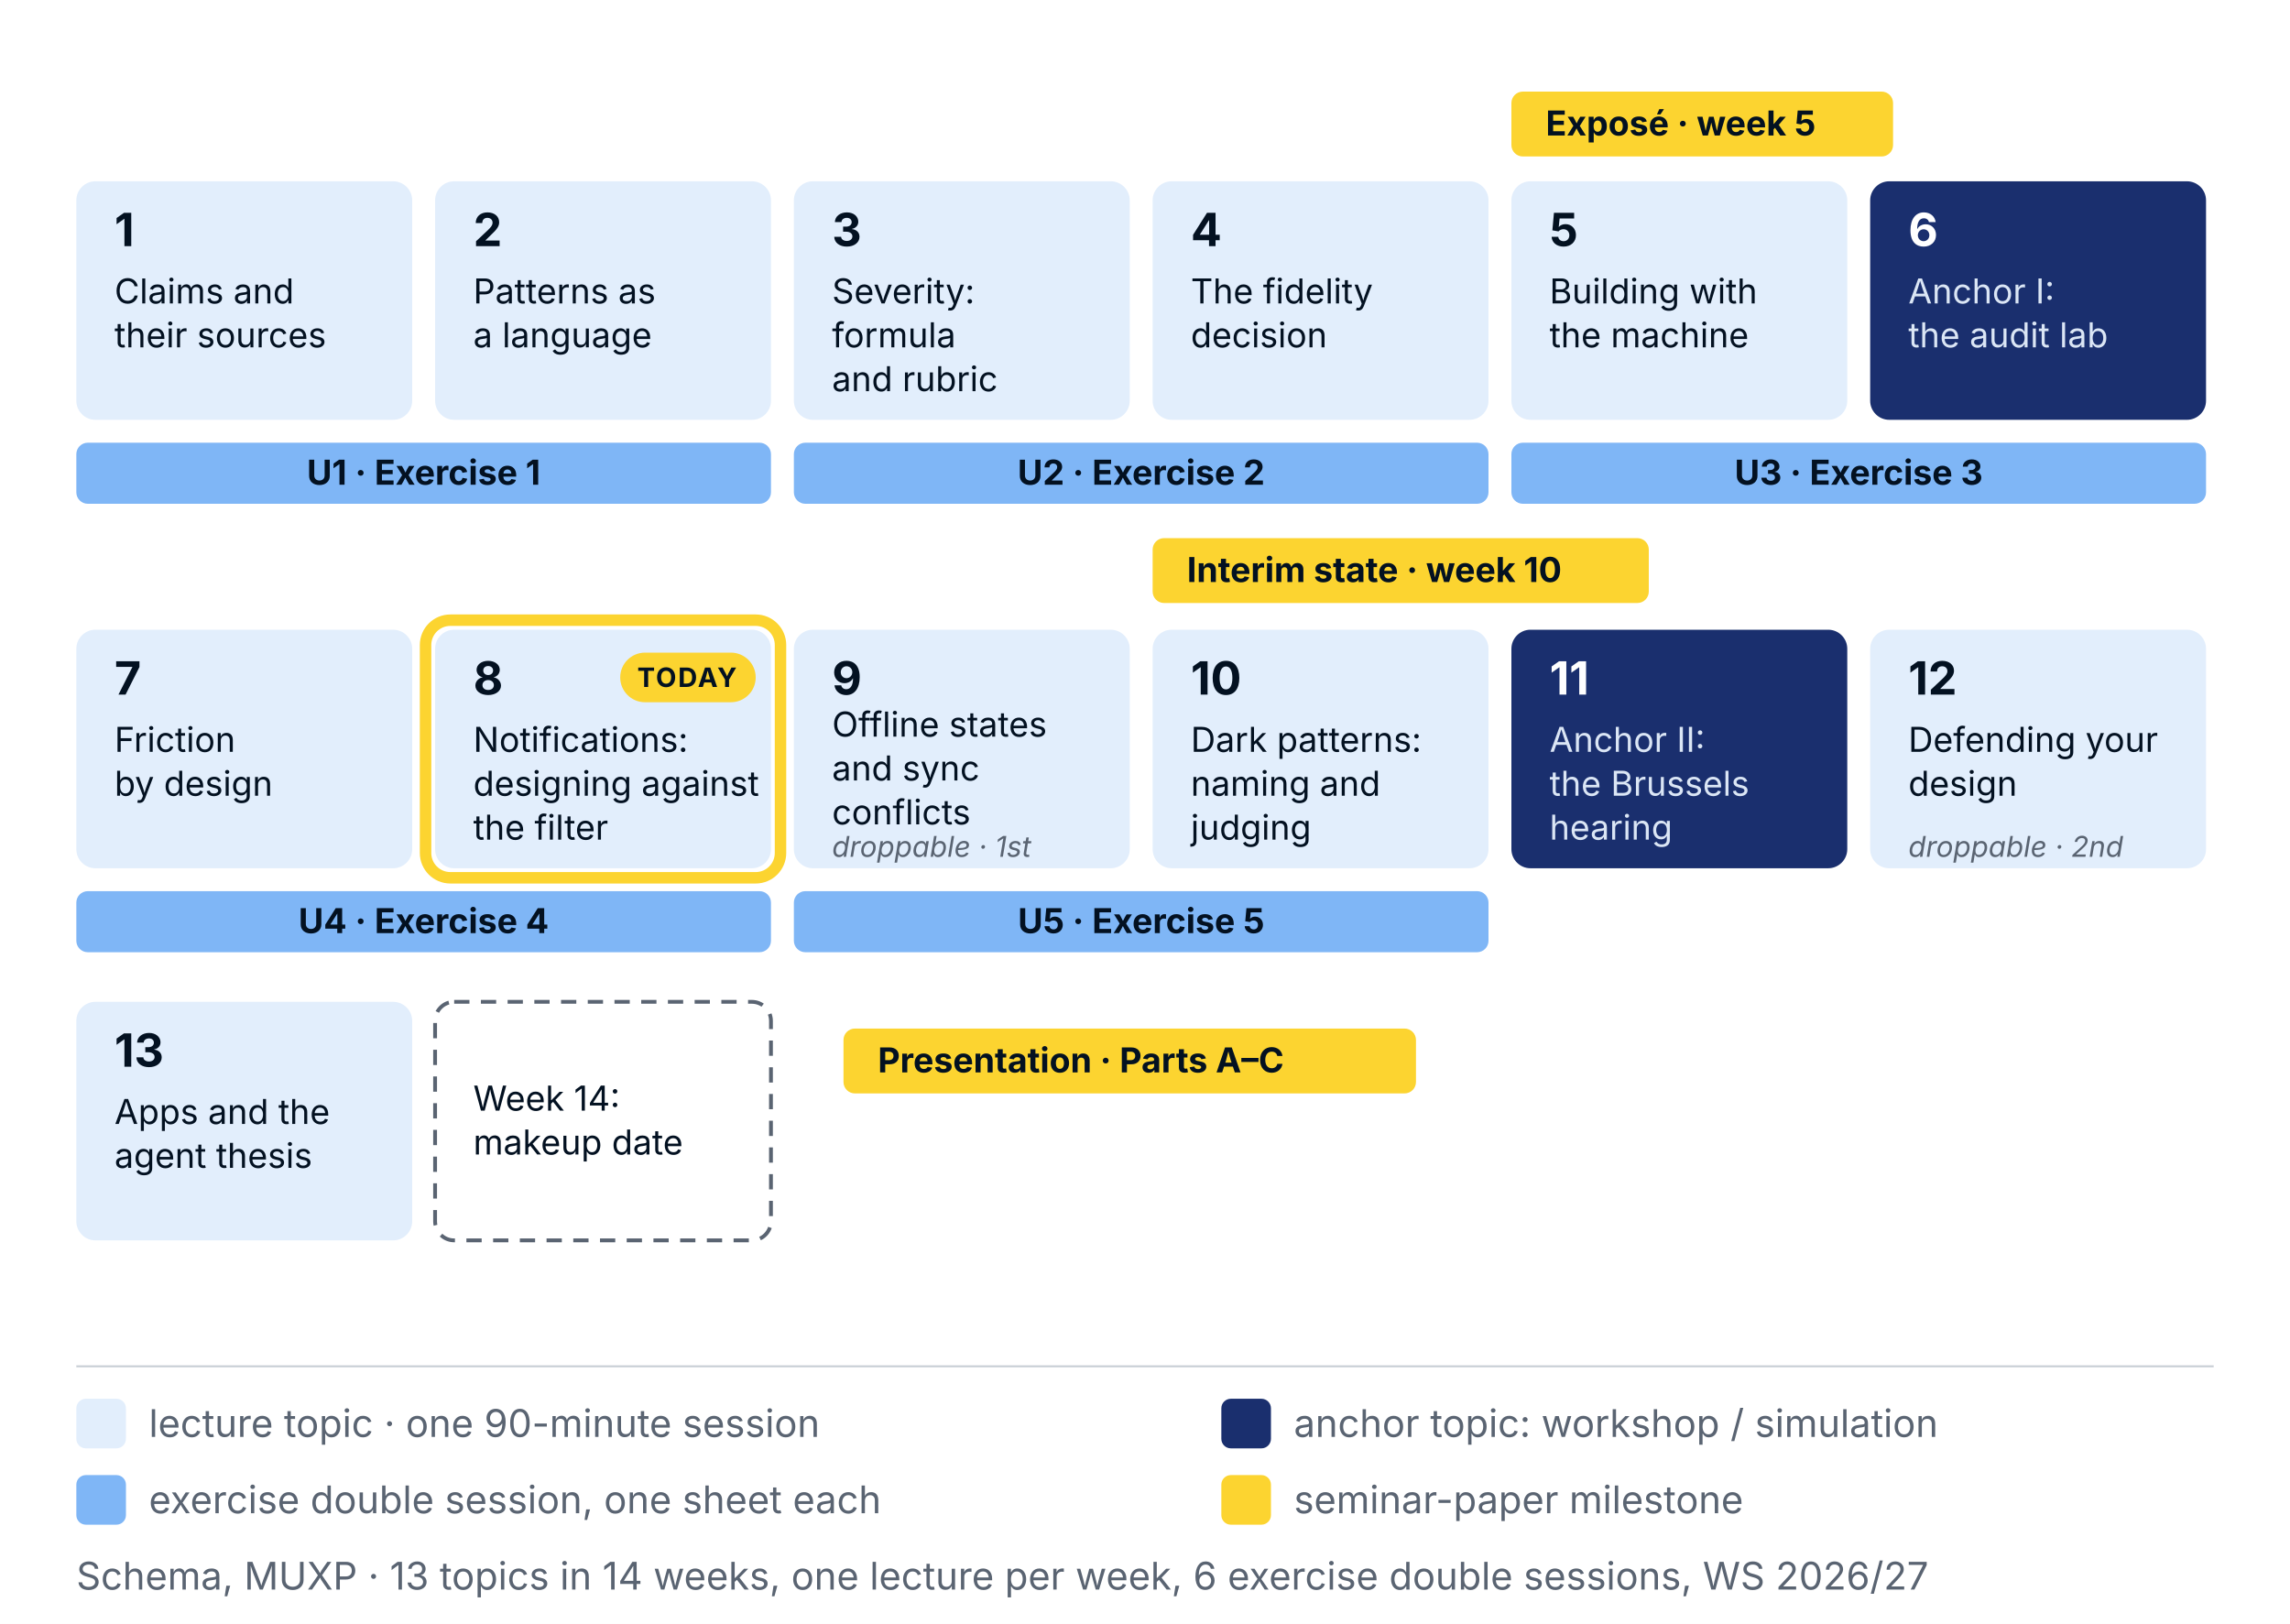
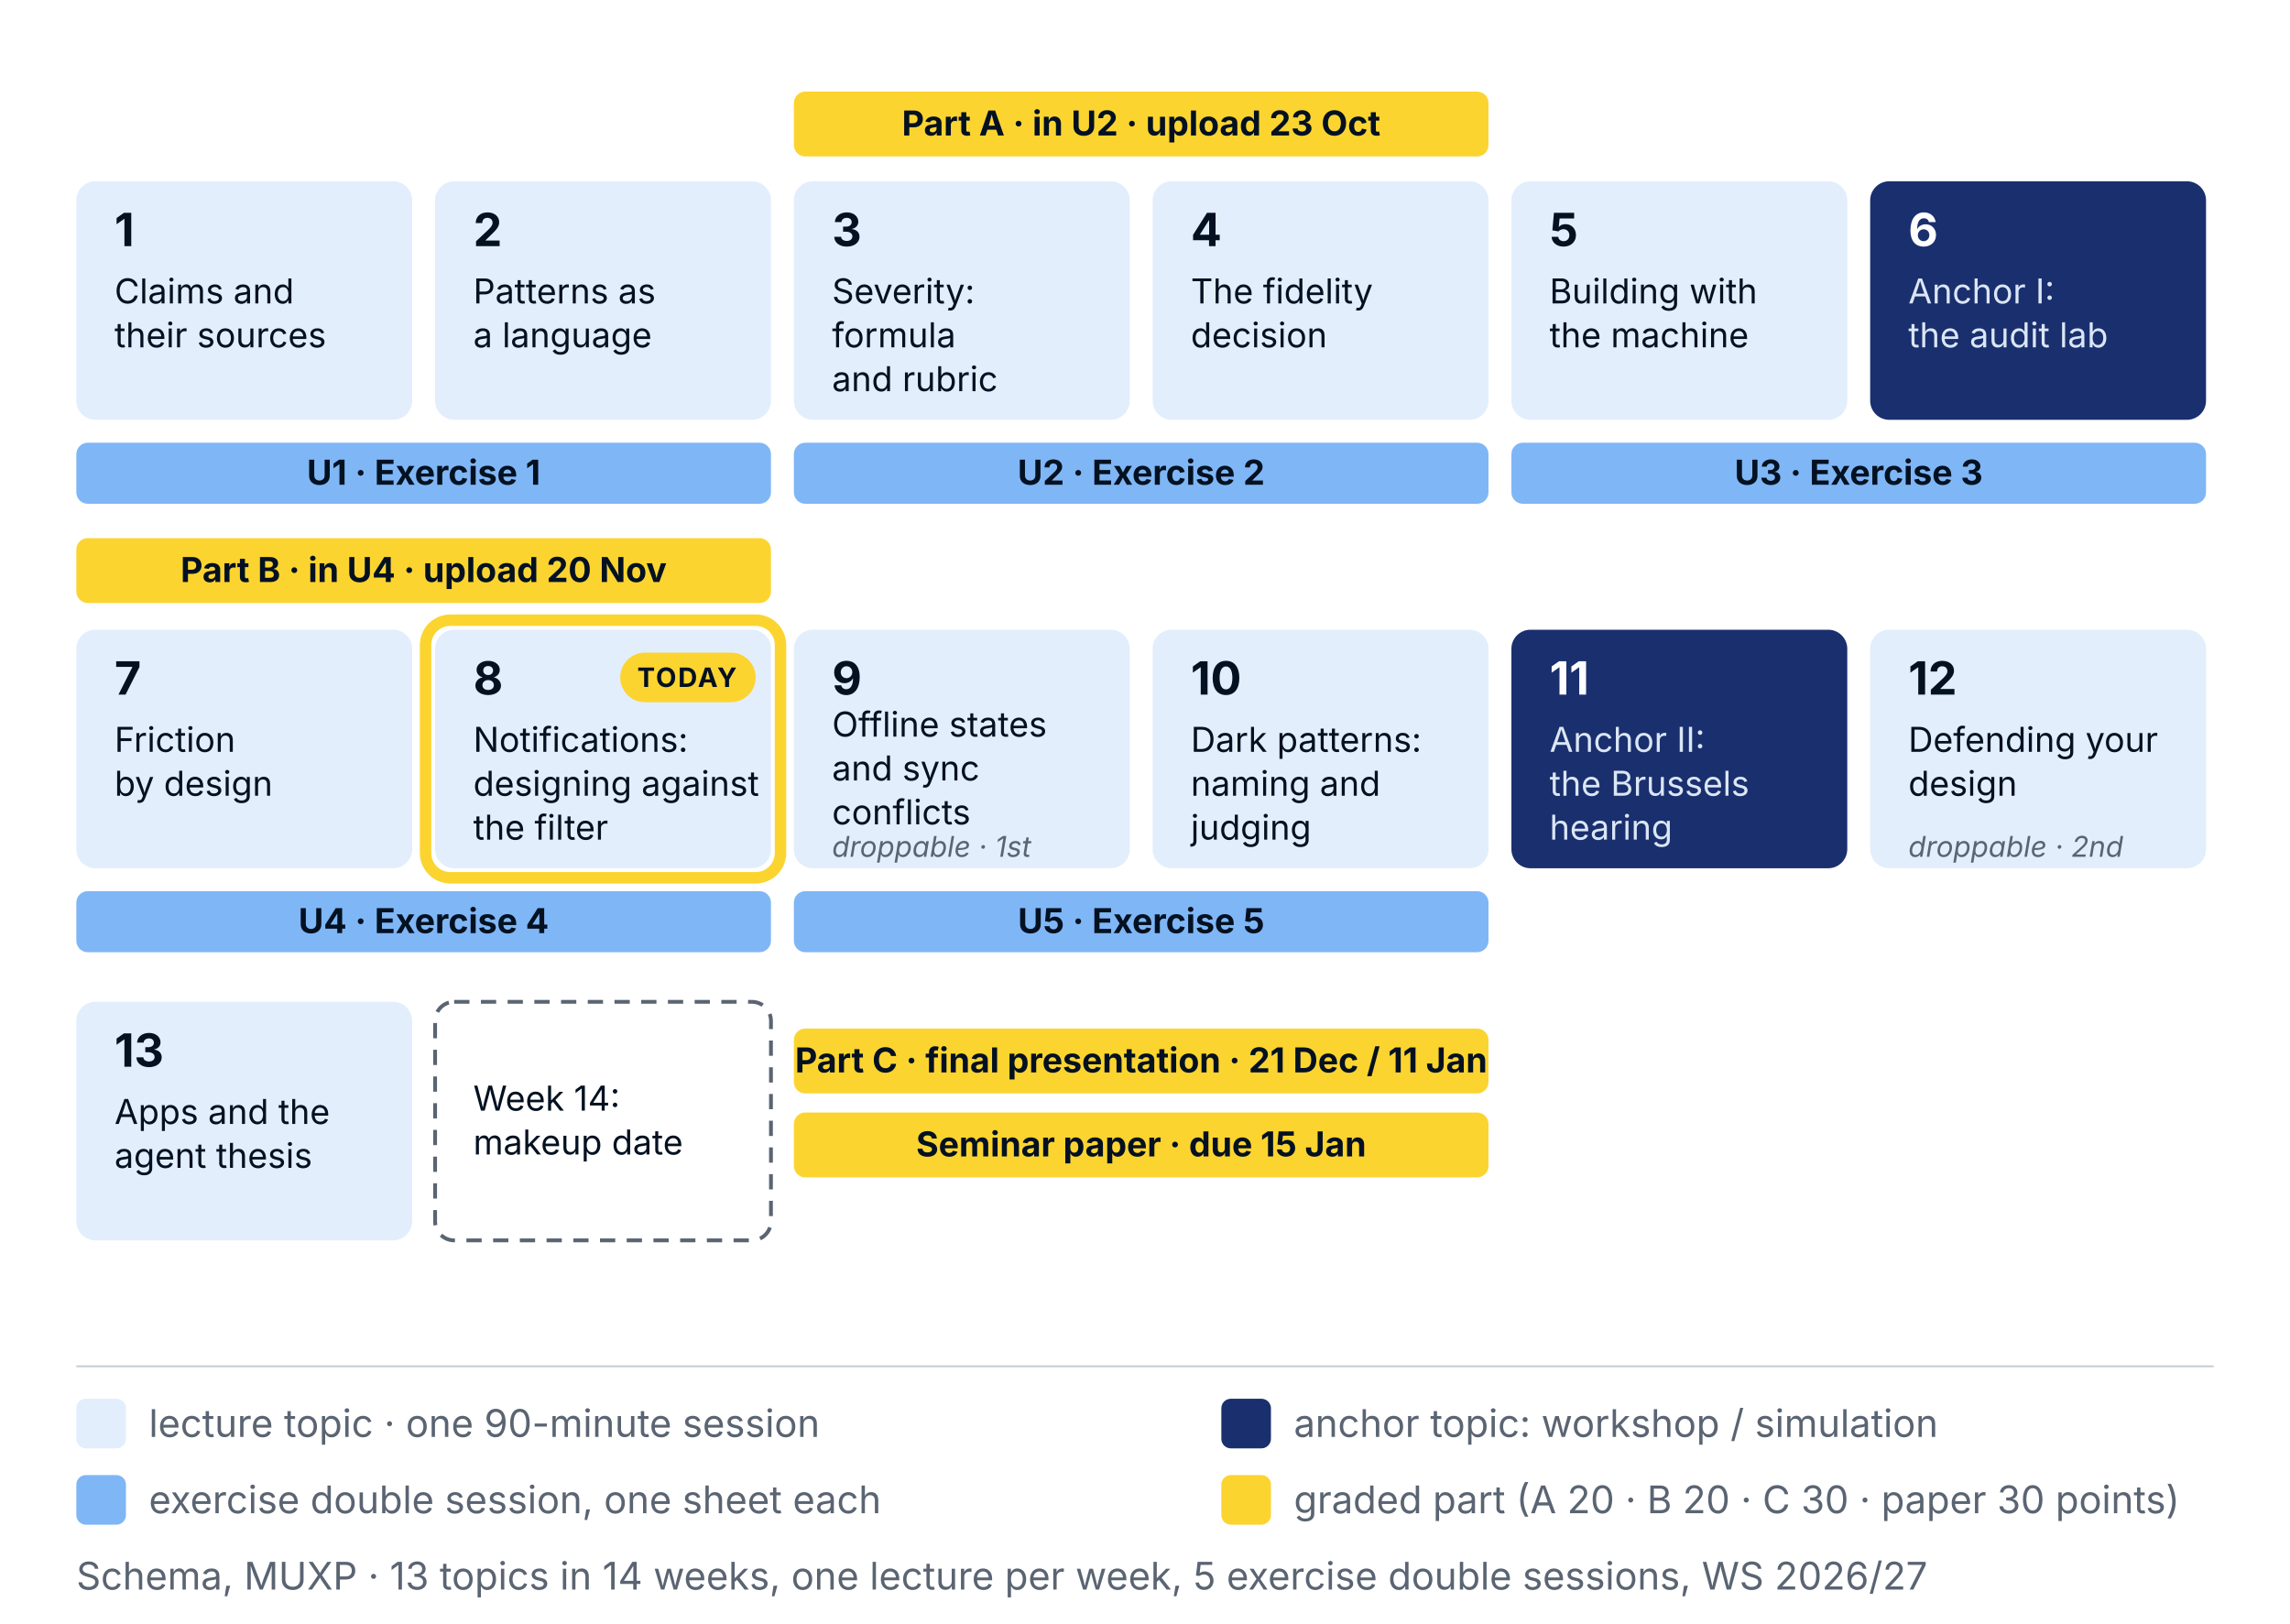
<svg xmlns="http://www.w3.org/2000/svg" viewBox="0 0 1200 851" role="img" aria-labelledby="t d">
  <style>
    text { font-family: Inter, "Neue Haas Unica", Helvetica, Arial, sans-serif; fill: #031121; }
    .num { font-size: 24px; font-weight: 700; }
    .numw { font-size: 24px; font-weight: 700; fill: #ffffff; }
    .tt { font-size: 18px; }
    .ttw { font-size: 18px; fill: #dbe6f5; }
    .utag { font-size: 18px; font-weight: 700; }
    .mtag { font-size: 18px; font-weight: 700; }
    .leg { font-size: 20px; fill: #5a6472; }
    .foot { font-size: 20px; fill: #5a6472; }
    .drop { font-size: 15px; font-style: italic; fill: #5a6472; }
    .chip { font-size: 14px; font-weight: 700; letter-spacing: .06em; fill: #031121; }
  </style>
  <rect width="1200" height="851" fill="#ffffff" />
  <rect x="40" y="95" width="176" height="125" rx="10" fill="#e2eefc" />
  <text class="num" x="60" y="129">1</text>
  <text class="tt" x="60" y="159">Claims and</text>
  <text class="tt" x="60" y="182">their sources</text>
  <rect x="228" y="95" width="176" height="125" rx="10" fill="#e2eefc" />
  <text class="num" x="248" y="129">2</text>
  <text class="tt" x="248" y="159">Patterns as</text>
  <text class="tt" x="248" y="182">a language</text>
  <rect x="416" y="95" width="176" height="125" rx="10" fill="#e2eefc" />
  <text class="num" x="436" y="129">3</text>
  <text class="tt" x="436" y="159">Severity:</text>
  <text class="tt" x="436" y="182">formula</text>
  <text class="tt" x="436" y="205">and rubric</text>
  <rect x="604" y="95" width="176" height="125" rx="10" fill="#e2eefc" />
  <text class="num" x="624" y="129">4</text>
  <text class="tt" x="624" y="159">The fidelity</text>
  <text class="tt" x="624" y="182">decision</text>
  <rect x="792" y="95" width="176" height="125" rx="10" fill="#e2eefc" />
  <text class="num" x="812" y="129">5</text>
  <text class="tt" x="812" y="159">Building with</text>
  <text class="tt" x="812" y="182">the machine</text>
  <rect x="980" y="95" width="176" height="125" rx="10" fill="#1a2f6e" />
  <text class="numw" x="1000" y="129">6</text>
  <text class="ttw" x="1000" y="159">Anchor I:</text>
  <text class="ttw" x="1000" y="182">the audit lab</text>
  <rect x="40" y="330" width="176" height="125" rx="10" fill="#e2eefc" />
  <text class="num" x="60" y="364">7</text>
  <text class="tt" x="60" y="394">Friction</text>
  <text class="tt" x="60" y="417">by design</text>
  <rect x="228" y="330" width="176" height="125" rx="10" fill="#e2eefc" />
  <text class="num" x="248" y="364">8</text>
  <text class="tt" x="248" y="394">Notifications:</text>
  <text class="tt" x="248" y="417">designing against</text>
  <text class="tt" x="248" y="440">the filter</text>
  <rect x="223" y="325" width="186" height="135" rx="13" fill="none" stroke="#fcd430" stroke-width="6" />
  <rect x="325" y="342" width="71" height="26" rx="13" fill="#fcd430" />
  <text class="chip" x="360" y="360" text-anchor="middle">TODAY</text>
  <rect x="416" y="330" width="176" height="125" rx="10" fill="#e2eefc" />
  <text class="num" x="436" y="364">9</text>
  <text class="tt" x="436" y="386">Offline states</text>
  <text class="tt" x="436" y="409">and sync</text>
  <text class="tt" x="436" y="432">conflicts</text>
  <text class="drop" x="436" y="449">droppable · 1st</text>
  <rect x="604" y="330" width="176" height="125" rx="10" fill="#e2eefc" />
  <text class="num" x="624" y="364">10</text>
  <text class="tt" x="624" y="394">Dark patterns:</text>
  <text class="tt" x="624" y="417">naming and</text>
  <text class="tt" x="624" y="440">judging</text>
  <rect x="792" y="330" width="176" height="125" rx="10" fill="#1a2f6e" />
  <text class="numw" x="812" y="364">11</text>
  <text class="ttw" x="812" y="394">Anchor II:</text>
  <text class="ttw" x="812" y="417">the Brussels</text>
  <text class="ttw" x="812" y="440">hearing</text>
  <rect x="980" y="330" width="176" height="125" rx="10" fill="#e2eefc" />
  <text class="num" x="1000" y="364">12</text>
  <text class="tt" x="1000" y="394">Defending your</text>
  <text class="tt" x="1000" y="417">design</text>
  <text class="drop" x="1000" y="449">droppable · 2nd</text>
  <rect x="40" y="525" width="176" height="125" rx="10" fill="#e2eefc" />
  <text class="num" x="60" y="559">13</text>
  <text class="tt" x="60" y="589">Apps and the</text>
  <text class="tt" x="60" y="612">agent thesis</text>
  <rect x="228" y="525" width="176" height="125" rx="10" fill="none" stroke="#5a6472" stroke-width="2" stroke-dasharray="8 6" />
  <text class="tt" x="248" y="582">Week 14:</text>
  <text class="tt" x="248" y="605">makeup date</text>
  <rect x="40" y="232" width="364" height="32" rx="6" fill="#7fb6f6" />
  <text class="utag" x="222" y="254" text-anchor="middle">U1 · Exercise 1</text>
  <rect x="416" y="232" width="364" height="32" rx="6" fill="#7fb6f6" />
  <text class="utag" x="598" y="254" text-anchor="middle">U2 · Exercise 2</text>
  <rect x="792" y="232" width="364" height="32" rx="6" fill="#7fb6f6" />
  <text class="utag" x="974" y="254" text-anchor="middle">U3 · Exercise 3</text>
  <rect x="40" y="467" width="364" height="32" rx="6" fill="#7fb6f6" />
  <text class="utag" x="222" y="489" text-anchor="middle">U4 · Exercise 4</text>
  <rect x="416" y="467" width="364" height="32" rx="6" fill="#7fb6f6" />
  <text class="utag" x="598" y="489" text-anchor="middle">U5 · Exercise 5</text>
-   <rect x="792" y="48" width="200" height="34" rx="6" fill="#fcd430" />
-   <text class="mtag" x="810" y="71">Exposé · week 5</text>
-   <rect x="604" y="282" width="260" height="34" rx="6" fill="#fcd430" />
-   <text class="mtag" x="622" y="305">Interim state · week 10</text>
-   <rect x="442" y="539" width="300" height="34" rx="6" fill="#fcd430" />
-   <text class="mtag" x="460" y="562">Presentation · Parts A–C</text>
+   <rect x="416" y="48" width="364" height="34" rx="6" fill="#fcd430" />
+   <text class="mtag" x="598" y="71" text-anchor="middle">Part A · in U2 · upload 23 Oct</text>
+   <rect x="40" y="282" width="364" height="34" rx="6" fill="#fcd430" />
+   <text class="mtag" x="222" y="305" text-anchor="middle">Part B · in U4 · upload 20 Nov</text>
+   <rect x="416" y="539" width="364" height="34" rx="6" fill="#fcd430" />
+   <text class="mtag" x="598" y="562" text-anchor="middle">Part C · final presentation · 21 Dec / 11 Jan</text>
+   <rect x="416" y="583" width="364" height="34" rx="6" fill="#fcd430" />
+   <text class="mtag" x="598" y="606" text-anchor="middle">Seminar paper · due 15 Jan</text>
  <line x1="40" y1="716" x2="1160" y2="716" stroke="#c7cdd4" stroke-width="1" />
  <rect x="40" y="733" width="26" height="26" rx="5" fill="#e2eefc" />
  <text class="leg" x="78" y="753">lecture topic · one 90-minute session</text>
  <rect x="640" y="733" width="26" height="26" rx="5" fill="#1a2f6e" />
  <text class="leg" x="678" y="753">anchor topic: workshop / simulation</text>
  <rect x="40" y="773" width="26" height="26" rx="5" fill="#7fb6f6" />
  <text class="leg" x="78" y="793">exercise double session, one sheet each</text>
  <rect x="640" y="773" width="26" height="26" rx="5" fill="#fcd430" />
-   <text class="leg" x="678" y="793">seminar-paper milestone</text>
-   <text class="foot" x="40" y="833">Schema, MUXP · 13 topics in 14 weeks, one lecture per week, 6 exercise double sessions, WS 2026/27</text>
+   <text class="leg" x="678" y="793">graded part (A 20 · B 20 · C 30 · paper 30 points)</text>
+   <text class="foot" x="40" y="833">Schema, MUXP · 13 topics in 14 weeks, one lecture per week, 5 exercise double sessions, WS 2026/27</text>
</svg>
